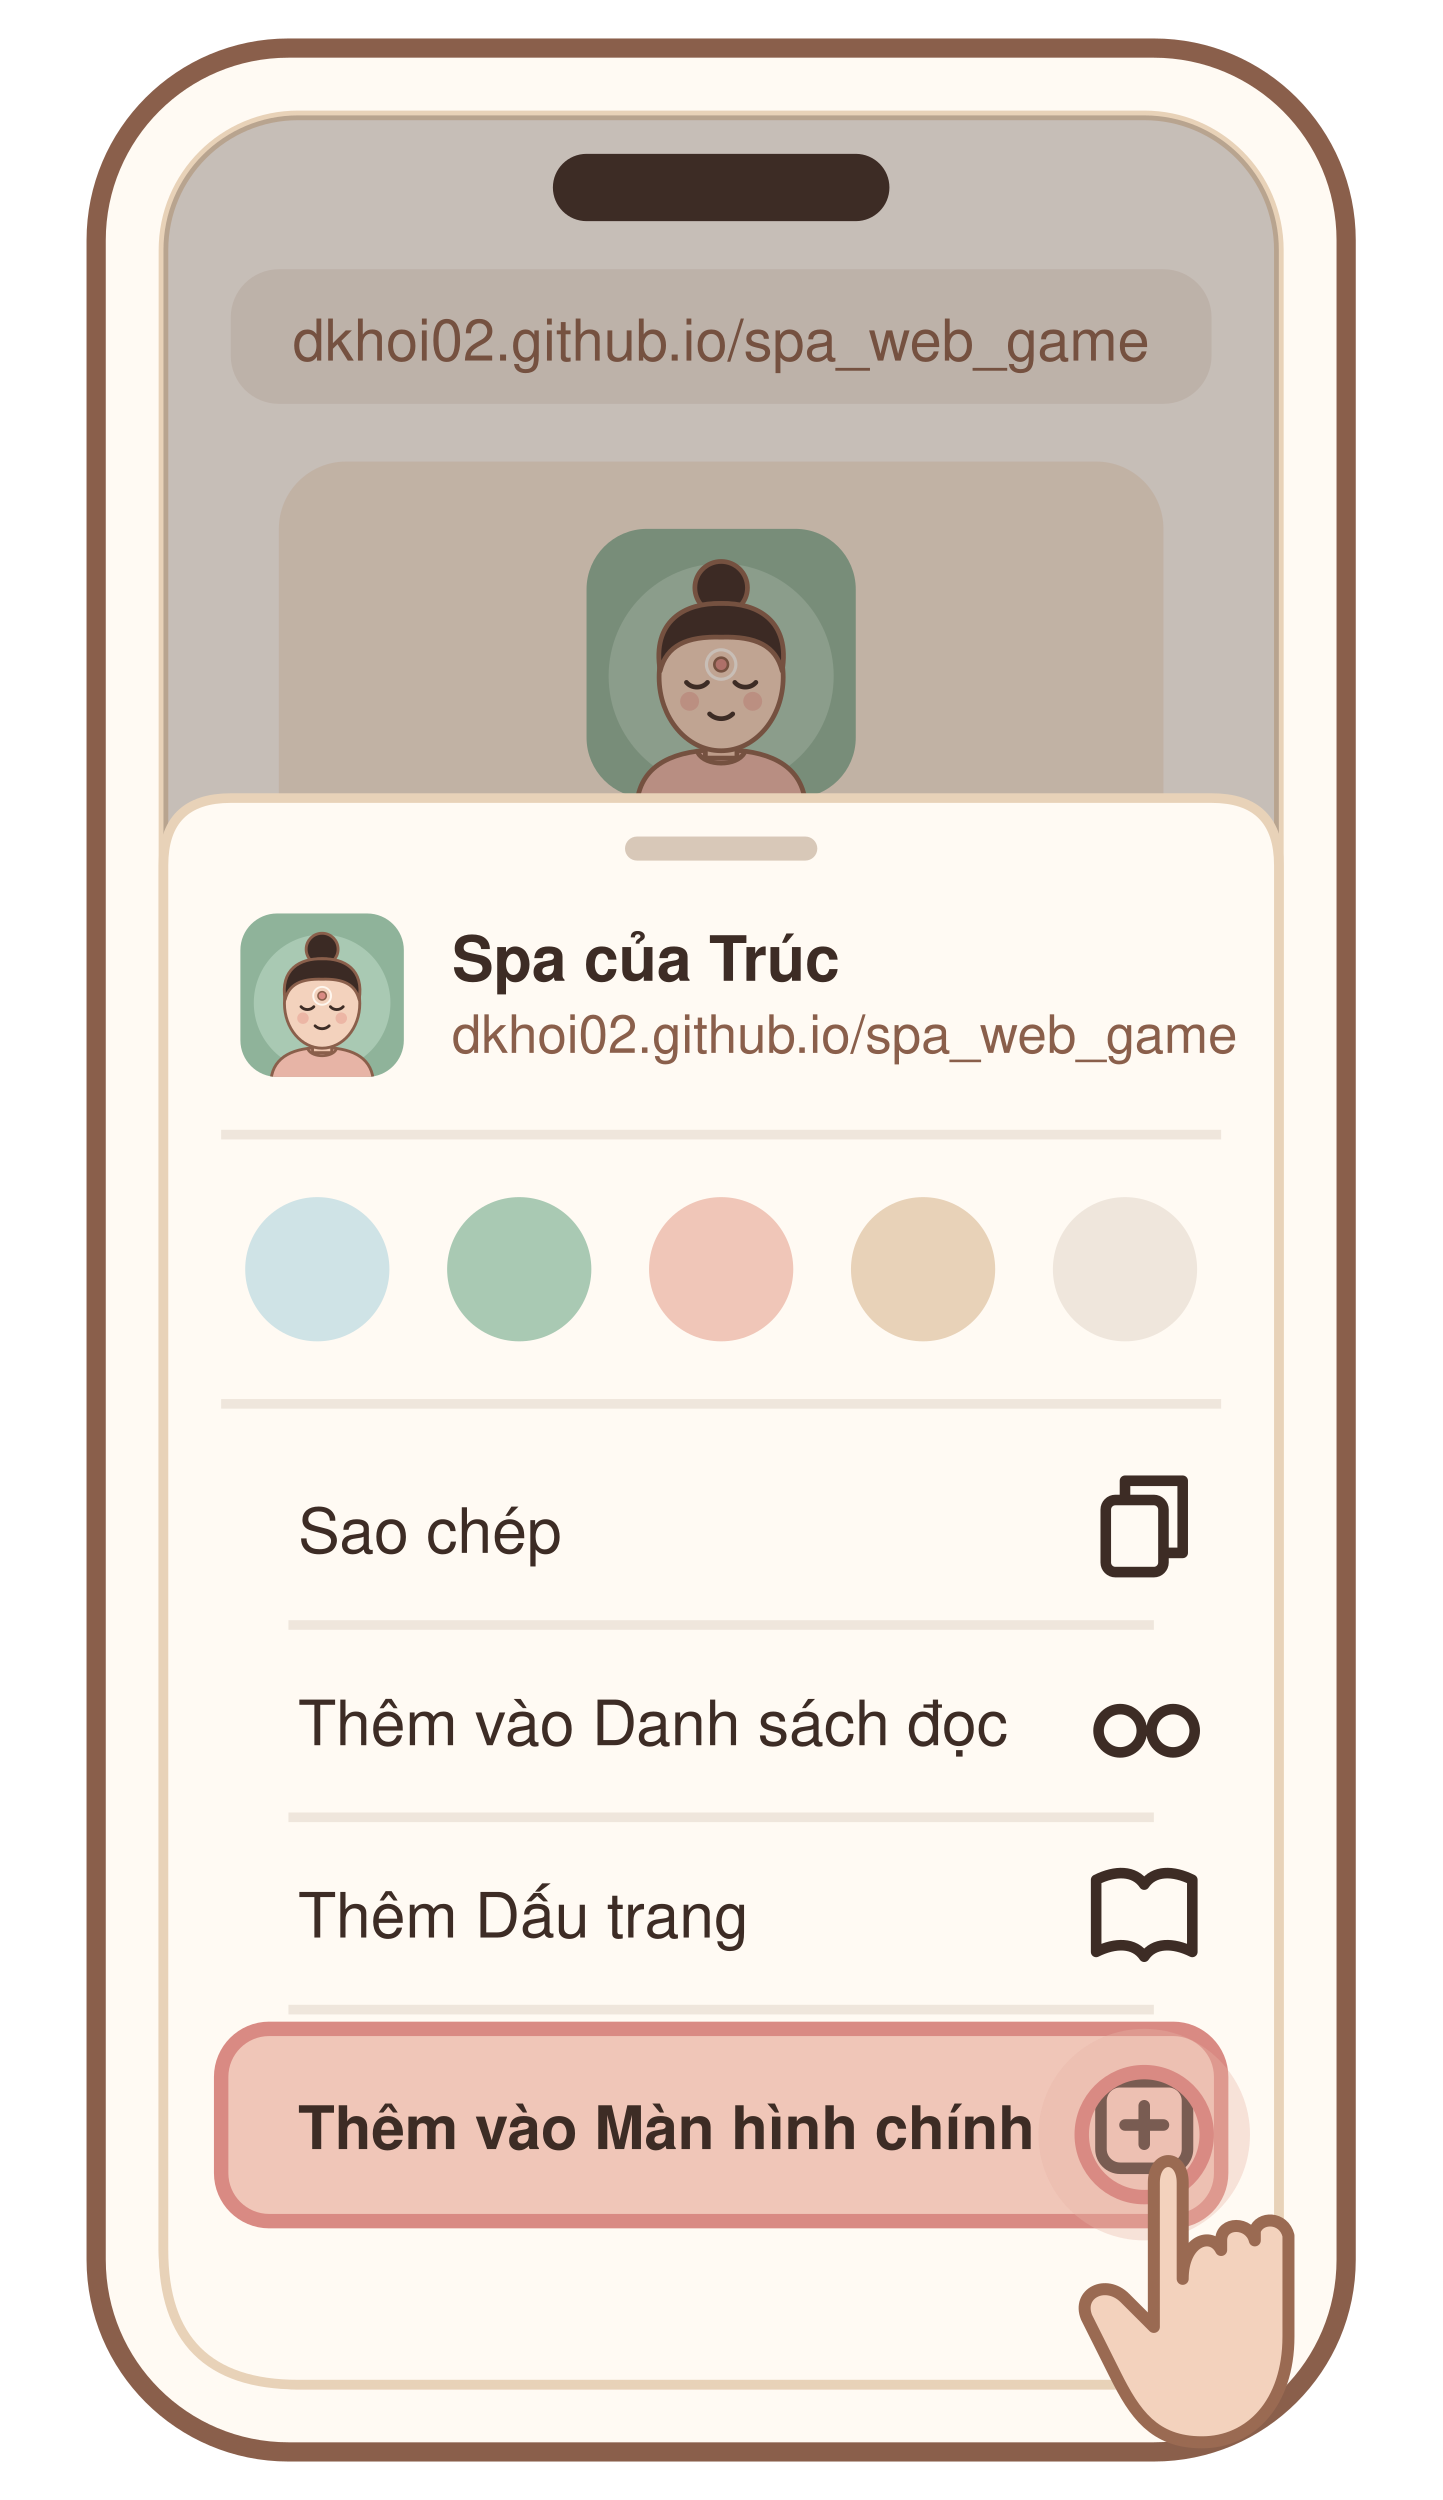
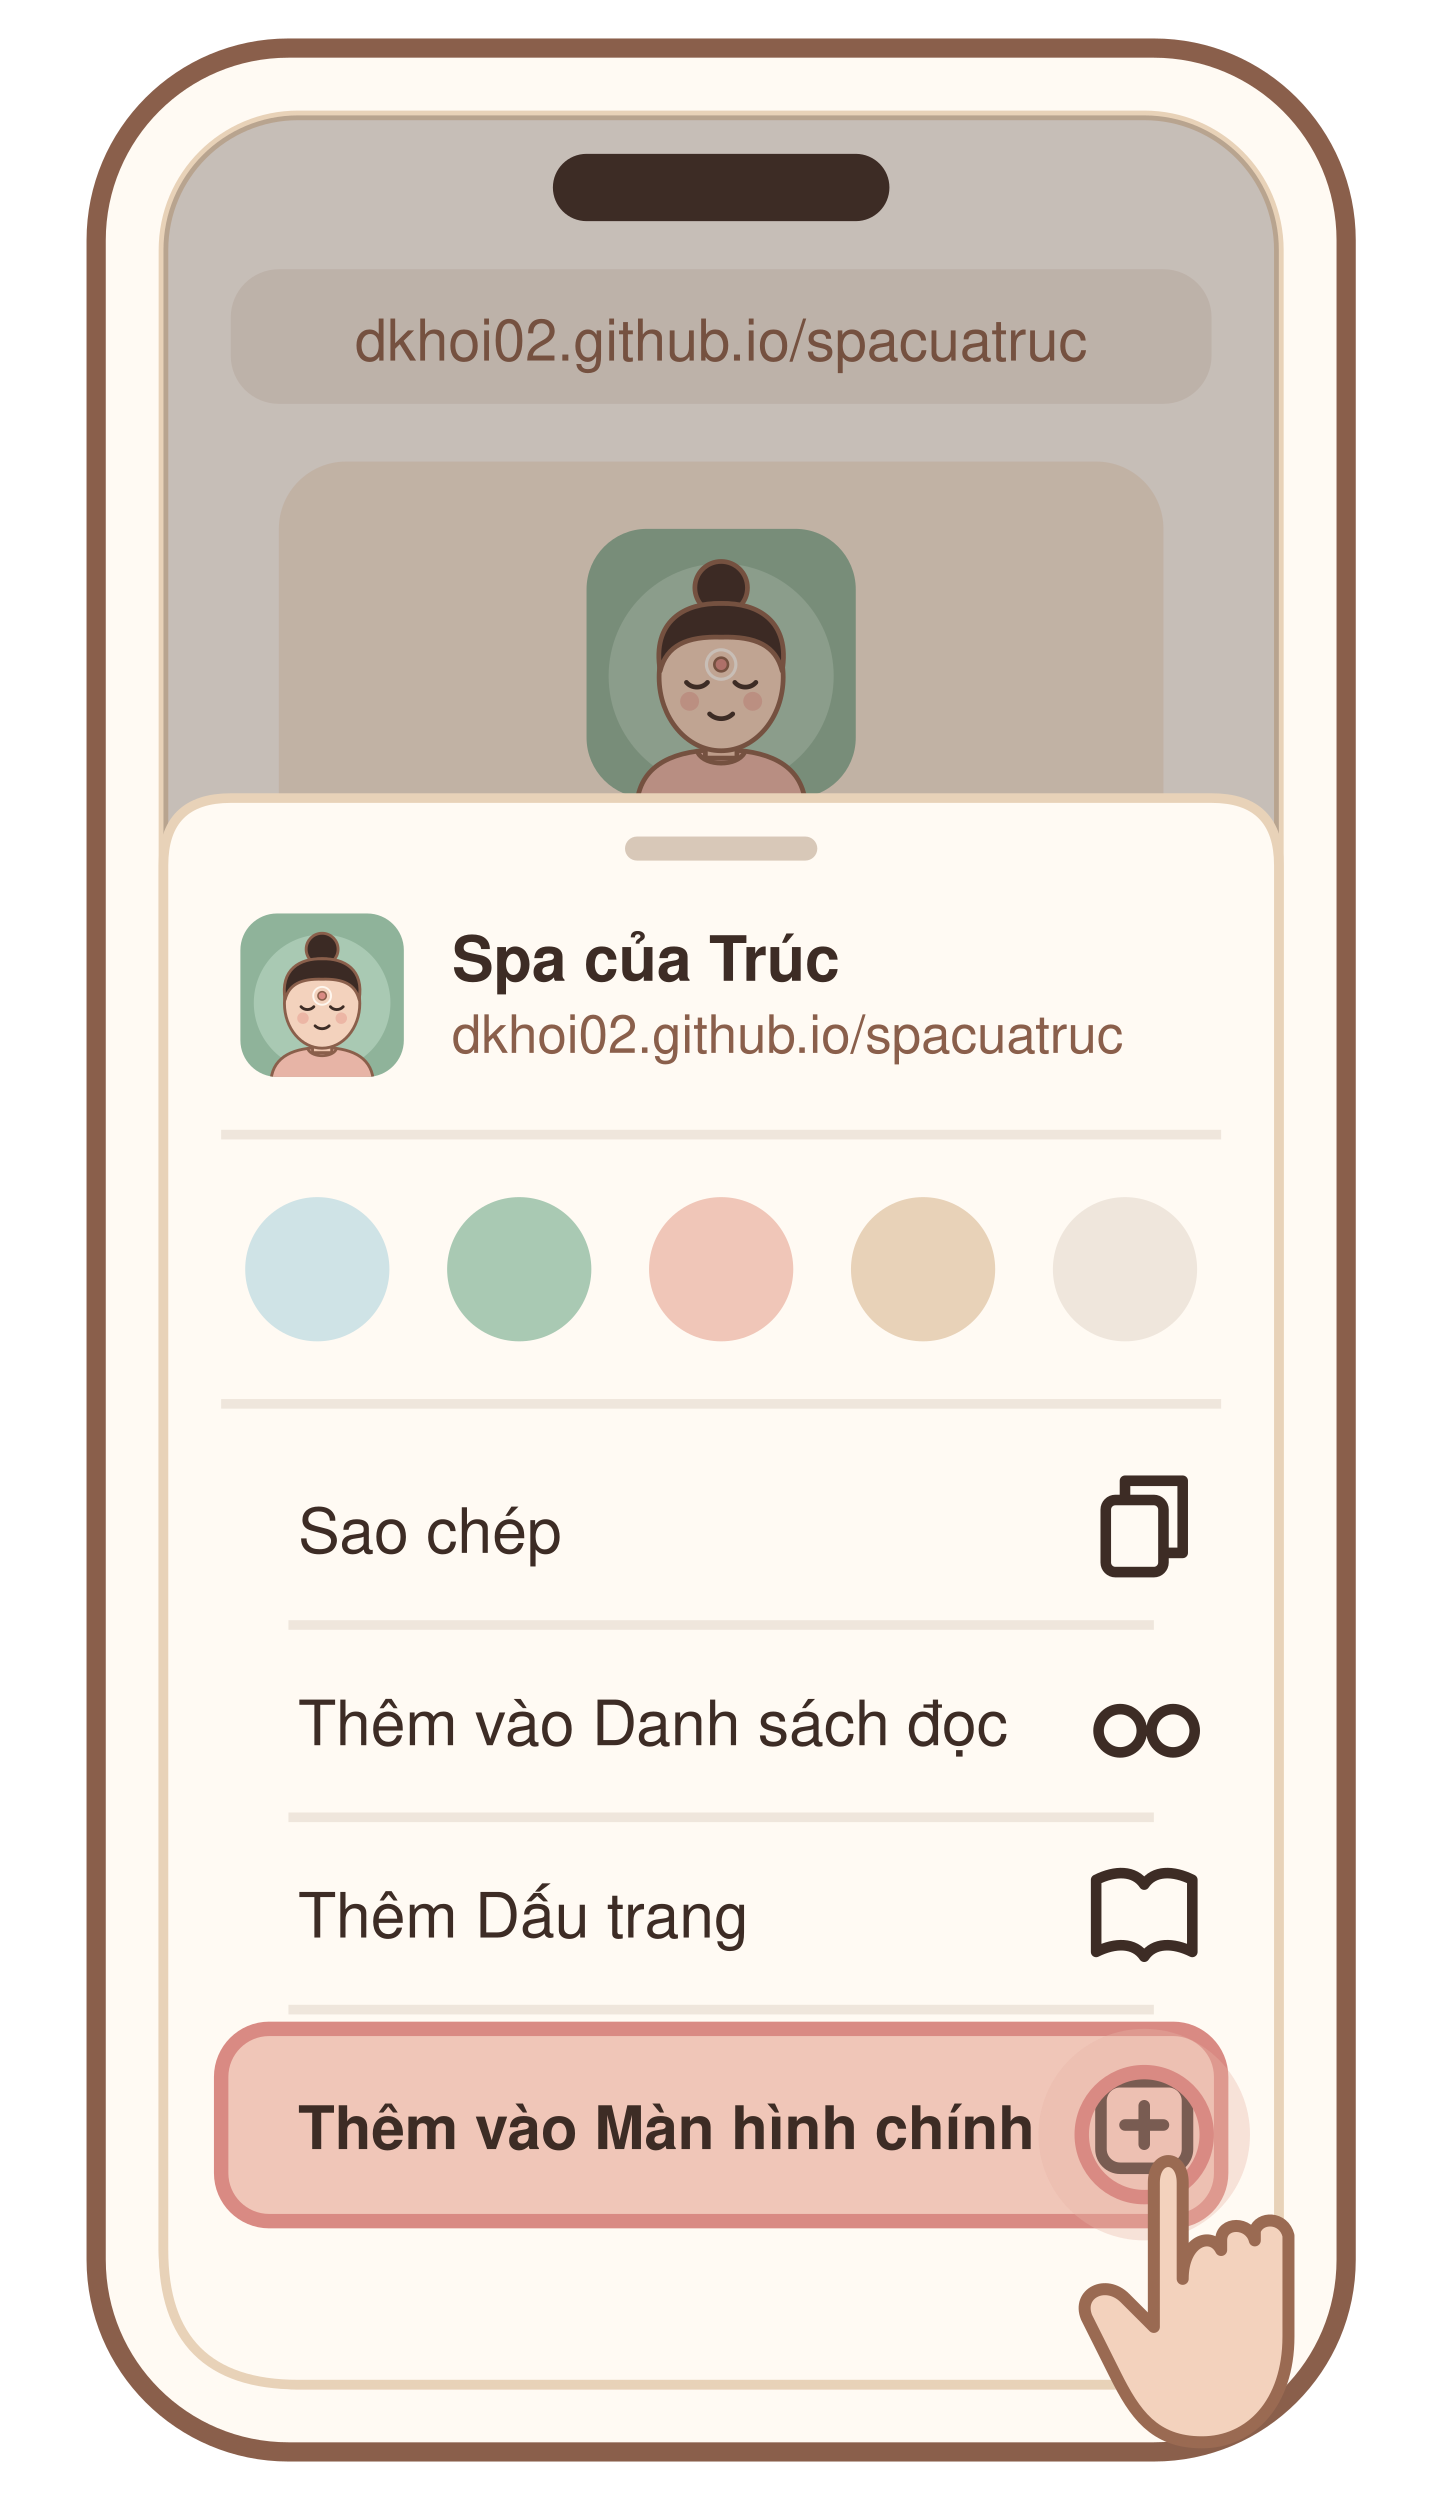
<svg xmlns="http://www.w3.org/2000/svg" viewBox="0 0 300 520" font-family="Helvetica, Arial, sans-serif">
  <defs>
    <clipPath id="ins-icon-clip">
      <rect width="512" height="512" rx="115" />
    </clipPath>
    <symbol id="ins-app-icon" viewBox="0 0 512 512">
      <g clip-path="url(#ins-icon-clip)">
        <rect width="512" height="512" fill="#8fb39a" />
        <circle cx="256" cy="280" r="214" fill="#a9c9b3" />
        <g stroke="#8a5f4b" stroke-width="9" stroke-linejoin="round" stroke-linecap="round">
          <path d="M96 520 C 104 446 170 420 256 420 C 342 420 408 446 416 520 Z" fill="#e7b4a6" />
          <path d="M212 426 C 226 452 286 452 300 426" fill="none" />
          <rect x="226" y="380" width="60" height="56" fill="#efc7b0" />
          <circle cx="256" cy="112" r="50" fill="#3b2a24" />
          <ellipse cx="256" cy="282" rx="118" ry="140" fill="#f3d2bd" />
          <path d="M140 270 C 124 176 186 140 256 142 C 326 140 388 176 372 270 C 360 222 322 204 256 206 C 190 204 152 222 140 270 Z" fill="#3b2a24" />
        </g>
        <g fill="none" stroke="#3d2c25" stroke-width="9" stroke-linecap="round">
          <path d="M190 292 C 200 304 220 304 230 292 M282 292 C 292 304 312 304 322 292" />
          <path d="M234 352 C 246 364 266 364 278 352" />
        </g>
        <circle cx="196" cy="328" r="18" fill="#e9a99b" opacity="0.7" />
        <circle cx="316" cy="328" r="18" fill="#e9a99b" opacity="0.7" />
        <circle cx="256" cy="258" r="28" fill="none" stroke="#fffaf3" stroke-width="6" opacity="0.9" />
        <circle cx="256" cy="258" r="13" fill="#d98a83" stroke="#8a5f4b" stroke-width="5" />
      </g>
    </symbol>
  </defs>
  <rect x="20" y="10" width="260" height="500" rx="40" fill="#fffaf3" stroke="#8a5f4b" stroke-width="4" stroke-linejoin="round" stroke-linecap="round" />
  <rect x="34" y="24" width="232" height="472" rx="28" fill="#fbf6f0" stroke="#e8d2b8" stroke-width="2" />
  <rect x="115" y="32" width="70" height="14" rx="7" fill="#3d2c25" />
  <rect x="48" y="56" width="204" height="28" rx="10" fill="#efe6dc" />
-   <text x="150" y="75" font-size="12" fill="#8a5f4b" text-anchor="middle">dkhoi02.github.io/spa_web_game</text>
+   <text x="150" y="75" font-size="12" fill="#8a5f4b" text-anchor="middle">dkhoi02.github.io/spacuatruc</text>
  <g>
    <rect x="58" y="96" width="184" height="110" rx="14" fill="#f4e6d6" />
    <use href="#ins-app-icon" x="122" y="110" width="56" height="56" />
    <rect x="96" y="178" width="108" height="10" rx="5" fill="#8fb39a" />
    <rect x="58" y="222" width="184" height="10" rx="5" fill="#e8d2b8" />
    <rect x="58" y="242" width="150" height="10" rx="5" fill="#e8d2b8" />
    <rect x="58" y="262" width="170" height="10" rx="5" fill="#e8d2b8" />
    <rect x="58" y="292" width="88" height="34" rx="17" fill="#8fb39a" />
    <rect x="58" y="342" width="184" height="10" rx="5" fill="#e8d2b8" />
    <rect x="58" y="362" width="130" height="10" rx="5" fill="#e8d2b8" />
  </g>
  <rect x="34" y="24" width="232" height="472" rx="28" fill="#3d2c25" opacity="0.28" />
  <path d="M34 180 Q34 166 48 166 H252 Q266 166 266 180 V468 Q266 496 238 496 H62 Q34 496 34 468 Z" fill="#fffaf3" stroke="#e8d2b8" stroke-width="2" />
  <rect x="130" y="174" width="40" height="5" rx="2.5" fill="#d8c8b8" />
  <use href="#ins-app-icon" x="50" y="190" width="34" height="34" />
  <text x="94" y="204" font-size="13" font-weight="700" fill="#3d2c25">Spa của Trúc</text>
-   <text x="94" y="219" font-size="11" fill="#8a5f4b">dkhoi02.github.io/spa_web_game</text>
+   <text x="94" y="219" font-size="11" fill="#8a5f4b">dkhoi02.github.io/spacuatruc</text>
  <path d="M46 236 H254" stroke="#efe6dc" stroke-width="2" />
  <circle cx="66" cy="264" r="15" fill="#cfe3e6" />
  <circle cx="108" cy="264" r="15" fill="#a9c9b3" />
  <circle cx="150" cy="264" r="15" fill="#f0c6b8" />
  <circle cx="192" cy="264" r="15" fill="#e8d2b8" />
  <circle cx="234" cy="264" r="15" fill="#efe6dc" />
  <path d="M46 292 H254" stroke="#efe6dc" stroke-width="2" />
  <g>
    <path d="M60 338 H240" stroke="#efe6dc" stroke-width="2" />
    <text x="62" y="323" font-size="13" fill="#3d2c25">Sao chép</text>
    <g transform="translate(238 318)" fill="none" stroke="#3d2c25" stroke-width="2.2" stroke-linejoin="round">
      <rect x="-8" y="-6" width="12" height="15" rx="2" />
      <path d="M-4 -6 V-10 H8 V5 H4" />
    </g>
  </g>
  <g>
    <path d="M60 378 H240" stroke="#efe6dc" stroke-width="2" />
    <text x="62" y="363" font-size="13" fill="#3d2c25">Thêm vào Danh sách đọc</text>
    <g transform="translate(238 358)" fill="none" stroke="#3d2c25" stroke-width="2.2">
      <circle cx="-5" cy="2" r="4.5" />
      <circle cx="6" cy="2" r="4.5" />
      <path d="M-1 2 H2" />
    </g>
  </g>
  <g>
    <path d="M60 418 H240" stroke="#efe6dc" stroke-width="2" />
    <text x="62" y="403" font-size="13" fill="#3d2c25">Thêm Dấu trang</text>
    <g transform="translate(238 398)" fill="none" stroke="#3d2c25" stroke-width="2.2" stroke-linejoin="round">
      <path d="M-10 -7 C -6 -9 -2 -9 0 -6 C 2 -9 6 -9 10 -7 V8 C 6 6 2 6 0 9 C -2 6 -6 6 -10 8 Z" />
    </g>
  </g>
  <g>
    <rect x="46" y="422" width="208" height="40" rx="10" fill="#f0c6b8" stroke="#d98a83" stroke-width="3" />
    <text x="62" y="447" font-size="12.5" font-weight="700" fill="#3d2c25">Thêm vào Màn hình chính</text>
    <g transform="translate(238 442)" fill="none" stroke="#3d2c25" stroke-width="2.4" stroke-linecap="round" stroke-linejoin="round">
      <rect x="-9" y="-9" width="18" height="18" rx="4" />
      <path d="M0 -4 V4 M-4 0 H4" />
    </g>
  </g>
  <g transform="translate(238 444)">
    <circle r="22" fill="#e7b4a6" opacity="0.35" />
    <circle r="13" fill="none" stroke="#d98a83" stroke-width="3" />
    <path d="M6 10 C 6 2 12 0 14 4 L 14 2 C 14 -2 20 -2 21 2 L 21 0 C 22 -3 27 -3 28 1 L 28 22 C 28 36 20 44 10 44 C 0 44 -4 38 -8 30 L -14 18 C -16 13 -10 10 -6 14 L 0 20 L 0 -10 C 0 -16 6 -16 6 -10 Z" fill="#f3d2bd" stroke="#9a6a52" stroke-width="2.5" stroke-linejoin="round" transform="translate(2 20)" />
  </g>
</svg>
